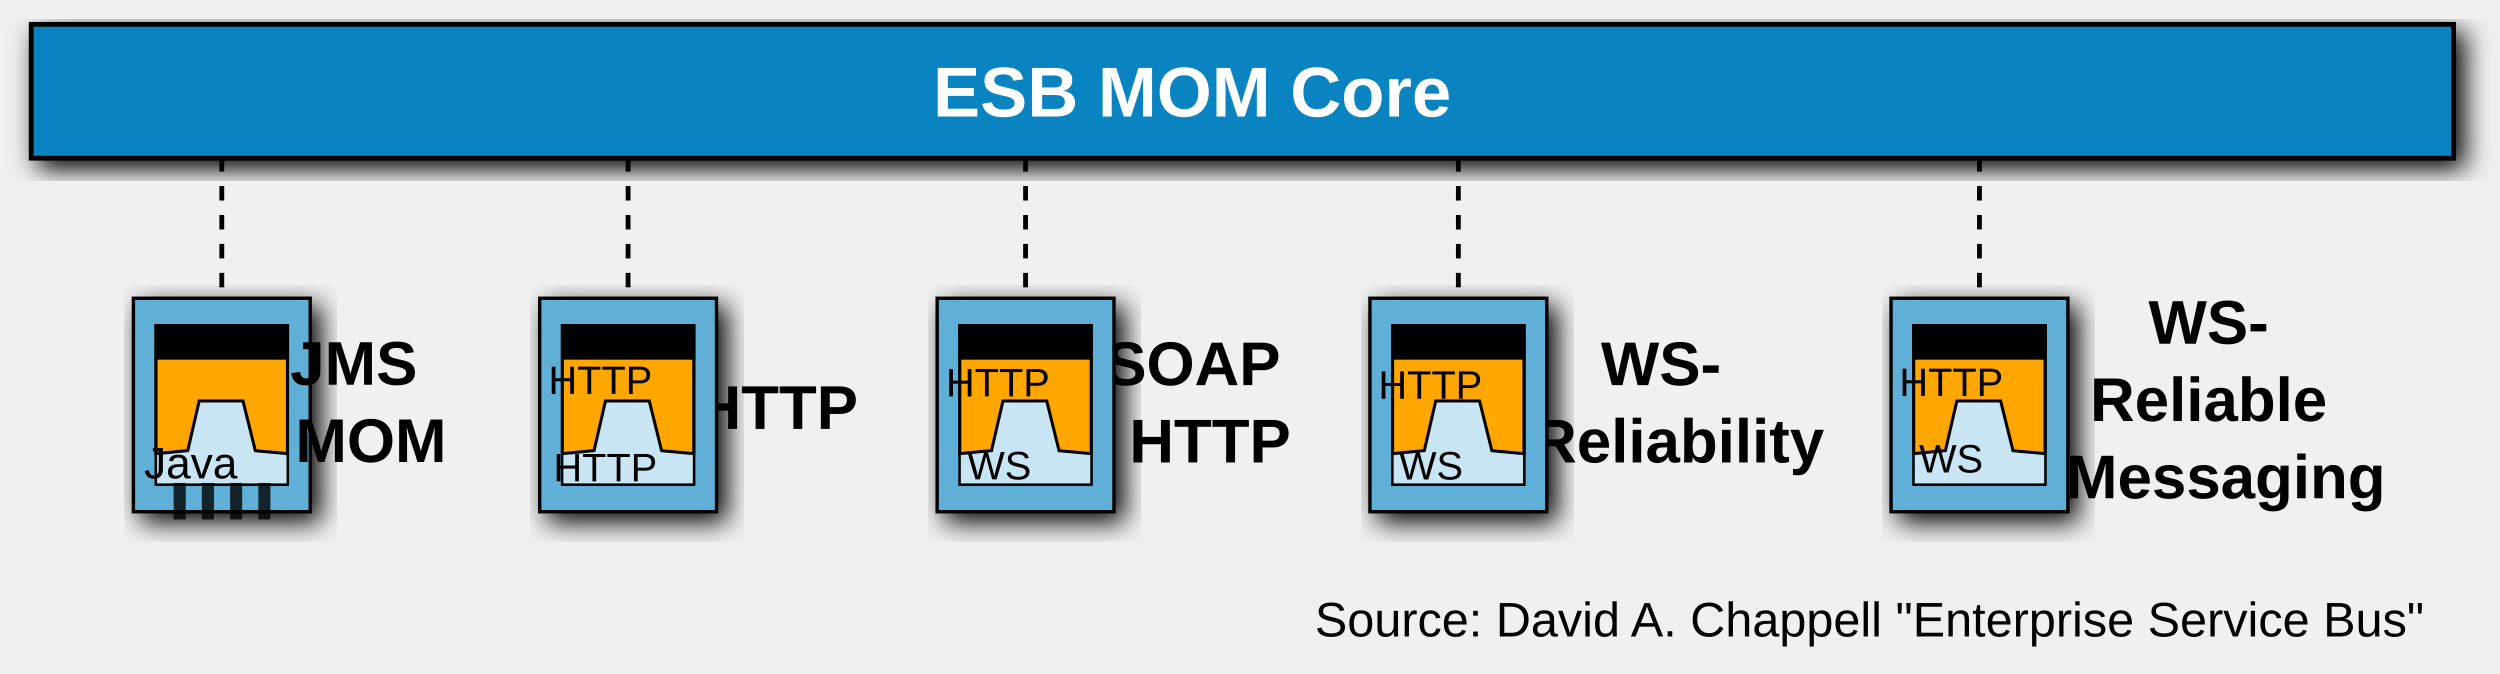
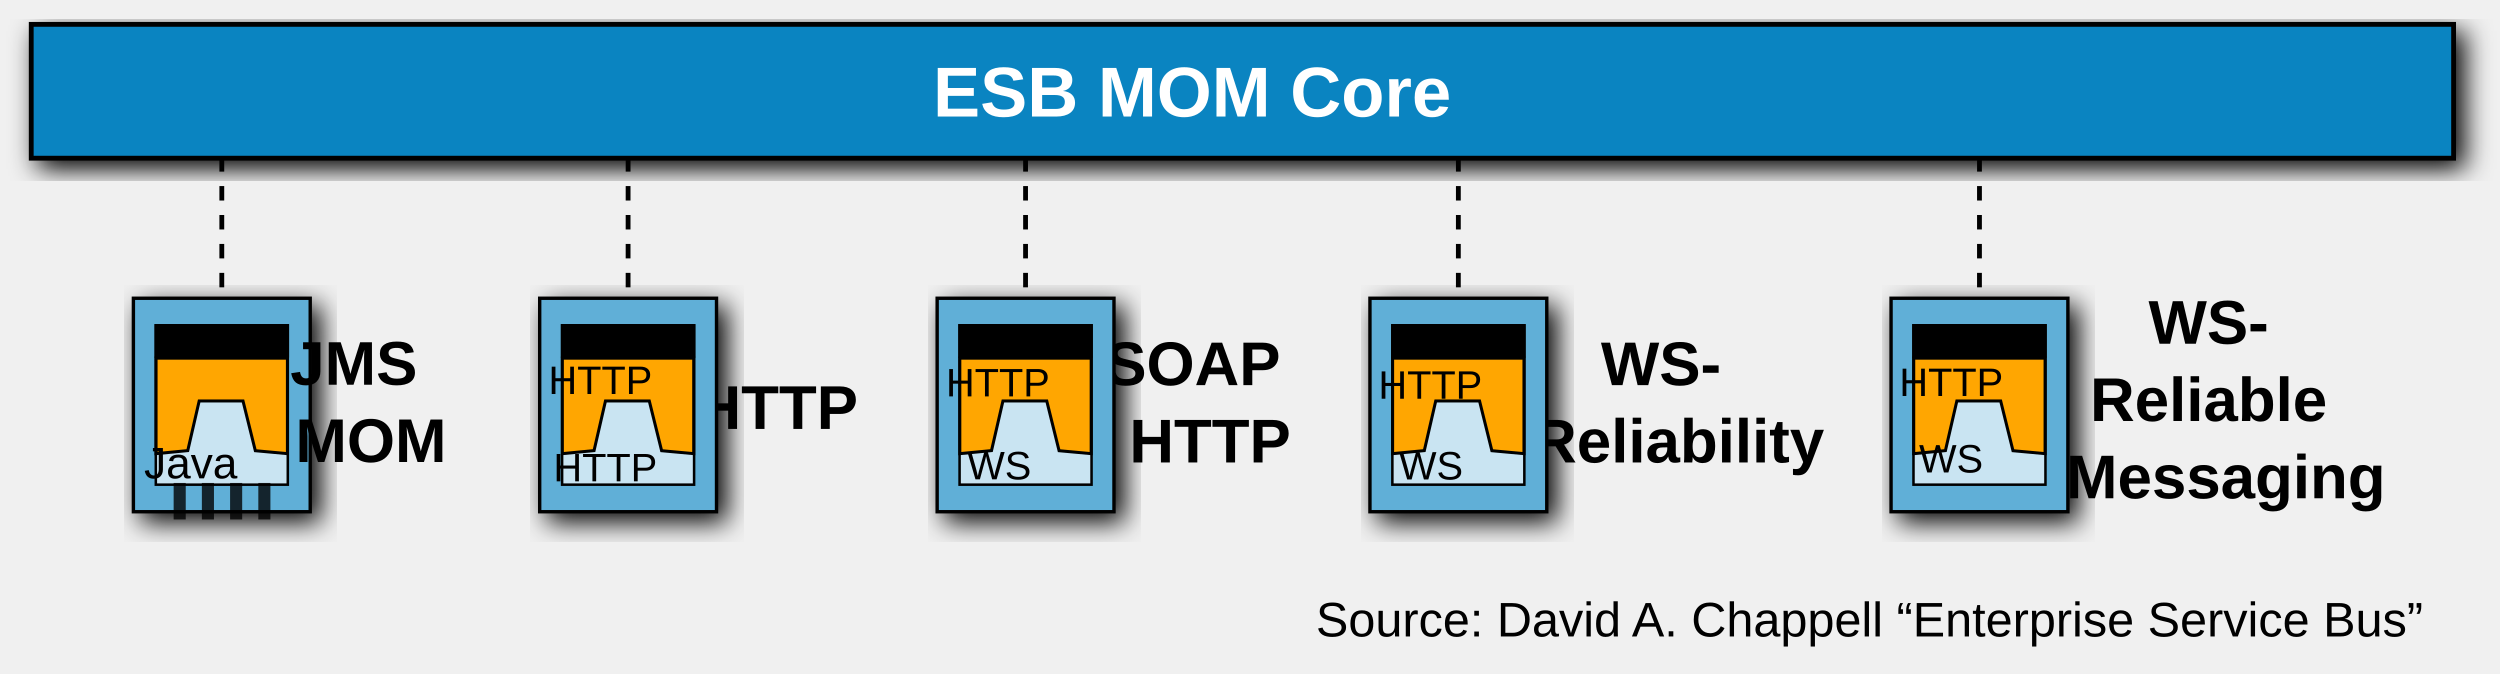
<svg xmlns="http://www.w3.org/2000/svg" width="566.092" height="152.521" id="svg25117" version="1.1">
  <defs id="defs25119">
    <filter id="filter26069" color-interpolation-filters="sRGB">
      <feGaussianBlur id="feGaussianBlur26071" stdDeviation="3" />
    </filter>
    <filter id="filter26073" color-interpolation-filters="sRGB">
      <feGaussianBlur id="feGaussianBlur26075" stdDeviation="3" />
    </filter>
    <filter id="filter26077" color-interpolation-filters="sRGB">
      <feGaussianBlur id="feGaussianBlur26079" stdDeviation="3" />
    </filter>
    <filter id="filter26081" color-interpolation-filters="sRGB">
      <feGaussianBlur id="feGaussianBlur26083" stdDeviation="3" />
    </filter>
    <filter id="filter26085" color-interpolation-filters="sRGB">
      <feGaussianBlur id="feGaussianBlur26087" stdDeviation="3" />
    </filter>
    <filter id="filter26089" color-interpolation-filters="sRGB">
      <feGaussianBlur id="feGaussianBlur26091" stdDeviation="3" />
    </filter>
  </defs>
  <g id="layer1" transform="translate(-73.73971,-446.8162)">
    <rect style="color:#000000;fill:#000000;fill-opacity:1;fill-rule:nonzero;stroke:#000000;stroke-width:0.767;stroke-linecap:butt;stroke-linejoin:miter;stroke-miterlimit:4;stroke-opacity:1;stroke-dasharray:none;stroke-dashoffset:0;marker:none;visibility:visible;display:inline;overflow:visible;filter:url(#filter26069);enable-background:accumulate" id="rect26057" width="40.038" height="48.339" x="105.946" y="516.352" />
    <rect y="516.352" x="197.946" height="48.339" width="40.038" id="rect26059" style="color:#000000;fill:#000000;fill-opacity:1;fill-rule:nonzero;stroke:#000000;stroke-width:0.767;stroke-linecap:butt;stroke-linejoin:miter;stroke-miterlimit:4;stroke-opacity:1;stroke-dasharray:none;stroke-dashoffset:0;marker:none;visibility:visible;display:inline;overflow:visible;filter:url(#filter26073);enable-background:accumulate" />
    <rect style="color:#000000;fill:#000000;fill-opacity:1;fill-rule:nonzero;stroke:#000000;stroke-width:0.767;stroke-linecap:butt;stroke-linejoin:miter;stroke-miterlimit:4;stroke-opacity:1;stroke-dasharray:none;stroke-dashoffset:0;marker:none;visibility:visible;display:inline;overflow:visible;filter:url(#filter26077);enable-background:accumulate" id="rect26061" width="40.038" height="48.339" x="287.946" y="516.352" />
    <rect y="516.352" x="385.946" height="48.339" width="40.038" id="rect26063" style="color:#000000;fill:#000000;fill-opacity:1;fill-rule:nonzero;stroke:#000000;stroke-width:0.767;stroke-linecap:butt;stroke-linejoin:miter;stroke-miterlimit:4;stroke-opacity:1;stroke-dasharray:none;stroke-dashoffset:0;marker:none;visibility:visible;display:inline;overflow:visible;filter:url(#filter26081);enable-background:accumulate" />
    <rect style="color:#000000;fill:#000000;fill-opacity:1;fill-rule:nonzero;stroke:#000000;stroke-width:0.767;stroke-linecap:butt;stroke-linejoin:miter;stroke-miterlimit:4;stroke-opacity:1;stroke-dasharray:none;stroke-dashoffset:0;marker:none;visibility:visible;display:inline;overflow:visible;filter:url(#filter26085);enable-background:accumulate" id="rect26065" width="40.038" height="48.339" x="503.946" y="516.352" />
    <rect y="454.332" x="82.812" height="30.305" width="548.513" id="rect26067" style="color:#000000;fill:#000000;fill-opacity:1;fill-rule:nonzero;stroke:#000000;stroke-width:1.092;stroke-linecap:butt;stroke-linejoin:miter;stroke-miterlimit:4;stroke-opacity:1;stroke-dasharray:none;stroke-dashoffset:0;marker:none;visibility:visible;display:inline;overflow:visible;filter:url(#filter26089);enable-background:accumulate" />
    <path id="path26043" d="m 215.968,462.738 c -0.002,21.126 -0.005,42.252 -0.007,63.377" style="fill:none;stroke:#000000;stroke-width:1.092;stroke-linecap:butt;stroke-linejoin:miter;stroke-miterlimit:4;stroke-opacity:1;stroke-dasharray:3.276, 3.276;stroke-dashoffset:0;display:inline" />
    <path style="fill:none;stroke:#000000;stroke-width:1.092;stroke-linecap:butt;stroke-linejoin:miter;stroke-miterlimit:4;stroke-opacity:1;stroke-dasharray:3.276, 3.276;stroke-dashoffset:0;display:inline" d="m 305.968,462.738 c -0.002,21.126 -0.005,42.252 -0.007,63.377" id="path26045" />
    <path id="path26047" d="m 403.968,462.738 c -0.002,21.126 -0.005,42.252 -0.007,63.377" style="fill:none;stroke:#000000;stroke-width:1.092;stroke-linecap:butt;stroke-linejoin:miter;stroke-miterlimit:4;stroke-opacity:1;stroke-dasharray:3.276, 3.276;stroke-dashoffset:0;display:inline" />
    <path style="fill:none;stroke:#000000;stroke-width:1.092;stroke-linecap:butt;stroke-linejoin:miter;stroke-miterlimit:4;stroke-opacity:1;stroke-dasharray:3.276, 3.276;stroke-dashoffset:0;display:inline" d="m 521.968,462.738 c -0.002,21.126 -0.005,42.252 -0.007,63.377" id="path26049" />
    <path style="fill:none;stroke:#000000;stroke-width:1.092;stroke-linecap:butt;stroke-linejoin:miter;stroke-miterlimit:4;stroke-opacity:1;stroke-dasharray:3.276, 3.276;stroke-dashoffset:0;display:inline" d="m 123.968,462.738 c -0.002,21.126 -0.005,42.252 -0.007,63.377" id="path3954-7-6" />
    <rect y="514.352" x="103.946" height="48.339" width="40.038" id="rect22633-7" style="color:#000000;fill:#60afd7;fill-opacity:1;fill-rule:nonzero;stroke:#000000;stroke-width:0.767;stroke-linecap:butt;stroke-linejoin:miter;stroke-miterlimit:4;stroke-opacity:1;stroke-dasharray:none;stroke-dashoffset:0;marker:none;visibility:visible;display:inline;overflow:visible;enable-background:accumulate" />
    <rect style="color:#000000;fill:#c9e4f2;fill-opacity:1;fill-rule:nonzero;stroke:#000000;stroke-width:0.573;stroke-linecap:butt;stroke-linejoin:miter;stroke-miterlimit:4;stroke-opacity:1;stroke-dasharray:none;stroke-dashoffset:0;marker:none;visibility:visible;display:inline;overflow:visible;enable-background:accumulate" id="rect22635-1" width="29.886" height="36.082" x="109.022" y="520.481" />
    <rect y="520.533" x="109.074" height="6.924" width="29.781" id="rect22637-7" style="color:#000000;fill:#000000;fill-opacity:1;fill-rule:nonzero;stroke:#000000;stroke-width:0.678;stroke-linecap:butt;stroke-linejoin:miter;stroke-miterlimit:4;stroke-opacity:1;stroke-dasharray:none;stroke-dashoffset:0;marker:none;visibility:visible;display:inline;overflow:visible;enable-background:accumulate" />
    <rect y="556.686" x="113.57" height="7.243" width="1.716" id="rect22639-2" style="opacity:0.79;color:#000000;fill:#000000;fill-opacity:1;fill-rule:nonzero;stroke:#000000;stroke-width:1.023;stroke-linecap:butt;stroke-linejoin:miter;stroke-miterlimit:4;stroke-opacity:1;stroke-dasharray:none;stroke-dashoffset:0;marker:none;visibility:visible;display:inline;overflow:visible;enable-background:accumulate" />
    <path id="path22647-6" d="m 109.077,527.922 29.745,0 0,21.617 -7.267,-0.667 -2.793,-11.263 -9.919,1.1e-4 -2.589,11.239 -7.177,0.692 0,-21.617 z" style="color:#000000;fill:#ffa601;fill-opacity:1;fill-rule:nonzero;stroke:#000000;stroke-width:0.685;stroke-linecap:butt;stroke-linejoin:miter;stroke-miterlimit:4;stroke-opacity:1;stroke-dashoffset:0;marker:none;visibility:visible;display:inline;overflow:visible;enable-background:accumulate" />
    <rect style="opacity:0.79;color:#000000;fill:#000000;fill-opacity:1;fill-rule:nonzero;stroke:#000000;stroke-width:1.023;stroke-linecap:butt;stroke-linejoin:miter;stroke-miterlimit:4;stroke-opacity:1;stroke-dasharray:none;stroke-dashoffset:0;marker:none;visibility:visible;display:inline;overflow:visible;enable-background:accumulate" id="rect25307" width="1.716" height="7.243" x="132.743" y="556.686" />
    <rect y="556.686" x="119.961" height="7.243" width="1.716" id="rect25309" style="opacity:0.79;color:#000000;fill:#000000;fill-opacity:1;fill-rule:nonzero;stroke:#000000;stroke-width:1.023;stroke-linecap:butt;stroke-linejoin:miter;stroke-miterlimit:4;stroke-opacity:1;stroke-dasharray:none;stroke-dashoffset:0;marker:none;visibility:visible;display:inline;overflow:visible;enable-background:accumulate" />
    <rect style="opacity:0.79;color:#000000;fill:#000000;fill-opacity:1;fill-rule:nonzero;stroke:#000000;stroke-width:1.023;stroke-linecap:butt;stroke-linejoin:miter;stroke-miterlimit:4;stroke-opacity:1;stroke-dasharray:none;stroke-dashoffset:0;marker:none;visibility:visible;display:inline;overflow:visible;enable-background:accumulate" id="rect25311" width="1.716" height="7.243" x="126.352" y="556.686" />
    <text xml:space="preserve" style="font-size:14px;font-style:normal;font-variant:normal;font-weight:bold;font-stretch:normal;text-align:center;text-anchor:middle;fill:#000000;fill-opacity:1;stroke:none;font-family:Arial;-inkscape-font-specification:Bitstream Vera Sans Bold" x="167.462" y="533.934" id="text25329">
      <tspan x="167.462" y="533.934" id="tspan25337">JMS</tspan>
      <tspan x="167.462" y="551.434" id="tspan25339">MOM</tspan>
    </text>
    <text id="text25372" y="543.934" x="259.462" style="font-size:14px;font-style:normal;font-variant:normal;font-weight:bold;font-stretch:normal;text-align:center;text-anchor:middle;fill:#000000;fill-opacity:1;stroke:none;font-family:Arial;-inkscape-font-specification:Bitstream Vera Sans Bold" xml:space="preserve">
      <tspan id="tspan25378" y="543.934" x="259.462">HTTP</tspan>
    </text>
    <text xml:space="preserve" style="font-size:14px;font-style:normal;font-variant:normal;font-weight:bold;font-stretch:normal;text-align:center;text-anchor:middle;fill:#000000;fill-opacity:1;stroke:none;font-family:Arial;-inkscape-font-specification:Bitstream Vera Sans Bold" x="357.462" y="534.031" id="text25392">
      <tspan x="357.462" y="534.031" id="tspan25394">SOAP</tspan>
      <tspan x="357.462" y="551.531" id="tspan25396">HTTP</tspan>
    </text>
    <text id="text25408" y="534.031" x="463.462" style="font-size:14px;font-style:normal;font-variant:normal;font-weight:bold;font-stretch:normal;text-align:center;text-anchor:middle;fill:#000000;fill-opacity:1;stroke:none;font-family:Arial;-inkscape-font-specification:Bitstream Vera Sans Bold" xml:space="preserve">
      <tspan id="tspan25410" y="534.031" x="463.462">WS-</tspan>
      <tspan id="tspan25412" y="551.531" x="463.462">Reliability</tspan>
    </text>
    <text xml:space="preserve" style="font-size:14px;font-style:normal;font-variant:normal;font-weight:bold;font-stretch:normal;text-align:center;text-anchor:middle;fill:#000000;fill-opacity:1;stroke:none;font-family:Arial;-inkscape-font-specification:Bitstream Vera Sans Bold" x="587.462" y="524.645" id="text25422">
      <tspan x="587.462" y="524.645" id="tspan25424">WS-</tspan>
      <tspan x="587.462" y="542.145" id="tspan25426">Reliable</tspan>
      <tspan x="587.462" y="559.645" id="tspan25504">Messaging</tspan>
    </text>
    <rect style="color:#000000;fill:#60afd7;fill-opacity:1;fill-rule:nonzero;stroke:#000000;stroke-width:0.767;stroke-linecap:butt;stroke-linejoin:miter;stroke-miterlimit:4;stroke-opacity:1;stroke-dasharray:none;stroke-dashoffset:0;marker:none;visibility:visible;display:inline;overflow:visible;enable-background:accumulate" id="rect25428" width="40.038" height="48.339" x="195.946" y="514.352" />
    <rect y="520.481" x="201.022" height="36.082" width="29.886" id="rect25430" style="color:#000000;fill:#c9e4f2;fill-opacity:1;fill-rule:nonzero;stroke:#000000;stroke-width:0.573;stroke-linecap:butt;stroke-linejoin:miter;stroke-miterlimit:4;stroke-opacity:1;stroke-dasharray:none;stroke-dashoffset:0;marker:none;visibility:visible;display:inline;overflow:visible;enable-background:accumulate" />
    <rect style="color:#000000;fill:#000000;fill-opacity:1;fill-rule:nonzero;stroke:#000000;stroke-width:0.678;stroke-linecap:butt;stroke-linejoin:miter;stroke-miterlimit:4;stroke-opacity:1;stroke-dasharray:none;stroke-dashoffset:0;marker:none;visibility:visible;display:inline;overflow:visible;enable-background:accumulate" id="rect25432" width="29.781" height="6.924" x="201.074" y="520.533" />
    <path style="color:#000000;fill:#ffa601;fill-opacity:1;fill-rule:nonzero;stroke:#000000;stroke-width:0.685;stroke-linecap:butt;stroke-linejoin:miter;stroke-miterlimit:4;stroke-opacity:1;stroke-dashoffset:0;marker:none;visibility:visible;display:inline;overflow:visible;enable-background:accumulate" d="m 201.077,527.922 29.745,0 0,21.617 -7.267,-0.667 -2.793,-11.263 -9.919,1.1e-4 -2.589,11.239 -7.177,0.692 0,-21.617 z" id="path25436" />
    <rect y="514.352" x="285.946" height="48.339" width="40.038" id="rect25444" style="color:#000000;fill:#60afd7;fill-opacity:1;fill-rule:nonzero;stroke:#000000;stroke-width:0.767;stroke-linecap:butt;stroke-linejoin:miter;stroke-miterlimit:4;stroke-opacity:1;stroke-dasharray:none;stroke-dashoffset:0;marker:none;visibility:visible;display:inline;overflow:visible;enable-background:accumulate" />
    <rect style="color:#000000;fill:#c9e4f2;fill-opacity:1;fill-rule:nonzero;stroke:#000000;stroke-width:0.573;stroke-linecap:butt;stroke-linejoin:miter;stroke-miterlimit:4;stroke-opacity:1;stroke-dasharray:none;stroke-dashoffset:0;marker:none;visibility:visible;display:inline;overflow:visible;enable-background:accumulate" id="rect25446" width="29.886" height="36.082" x="291.022" y="520.481" />
    <rect y="520.533" x="291.074" height="6.924" width="29.781" id="rect25448" style="color:#000000;fill:#000000;fill-opacity:1;fill-rule:nonzero;stroke:#000000;stroke-width:0.678;stroke-linecap:butt;stroke-linejoin:miter;stroke-miterlimit:4;stroke-opacity:1;stroke-dasharray:none;stroke-dashoffset:0;marker:none;visibility:visible;display:inline;overflow:visible;enable-background:accumulate" />
    <path id="path25452" d="m 291.077,527.922 29.745,0 0,21.617 -7.267,-0.667 -2.793,-11.263 -9.919,1.1e-4 -2.589,11.239 -7.177,0.692 0,-21.617 z" style="color:#000000;fill:#ffa601;fill-opacity:1;fill-rule:nonzero;stroke:#000000;stroke-width:0.685;stroke-linecap:butt;stroke-linejoin:miter;stroke-miterlimit:4;stroke-opacity:1;stroke-dashoffset:0;marker:none;visibility:visible;display:inline;overflow:visible;enable-background:accumulate" />
    <rect style="color:#000000;fill:#60afd7;fill-opacity:1;fill-rule:nonzero;stroke:#000000;stroke-width:0.767;stroke-linecap:butt;stroke-linejoin:miter;stroke-miterlimit:4;stroke-opacity:1;stroke-dasharray:none;stroke-dashoffset:0;marker:none;visibility:visible;display:inline;overflow:visible;enable-background:accumulate" id="rect25480" width="40.038" height="48.339" x="383.946" y="514.352" />
    <rect y="520.481" x="389.022" height="36.082" width="29.886" id="rect25482" style="color:#000000;fill:#c9e4f2;fill-opacity:1;fill-rule:nonzero;stroke:#000000;stroke-width:0.573;stroke-linecap:butt;stroke-linejoin:miter;stroke-miterlimit:4;stroke-opacity:1;stroke-dasharray:none;stroke-dashoffset:0;marker:none;visibility:visible;display:inline;overflow:visible;enable-background:accumulate" />
    <rect style="color:#000000;fill:#000000;fill-opacity:1;fill-rule:nonzero;stroke:#000000;stroke-width:0.678;stroke-linecap:butt;stroke-linejoin:miter;stroke-miterlimit:4;stroke-opacity:1;stroke-dasharray:none;stroke-dashoffset:0;marker:none;visibility:visible;display:inline;overflow:visible;enable-background:accumulate" id="rect25484" width="29.781" height="6.924" x="389.074" y="520.533" />
    <path style="color:#000000;fill:#ffa601;fill-opacity:1;fill-rule:nonzero;stroke:#000000;stroke-width:0.685;stroke-linecap:butt;stroke-linejoin:miter;stroke-miterlimit:4;stroke-opacity:1;stroke-dashoffset:0;marker:none;visibility:visible;display:inline;overflow:visible;enable-background:accumulate" d="m 389.077,527.922 29.745,0 0,21.617 -7.267,-0.667 -2.793,-11.263 -9.919,1.1e-4 -2.589,11.239 -7.177,0.692 0,-21.617 z" id="path25488" />
    <rect y="514.352" x="501.946" height="48.339" width="40.038" id="rect25496" style="color:#000000;fill:#60afd7;fill-opacity:1;fill-rule:nonzero;stroke:#000000;stroke-width:0.767;stroke-linecap:butt;stroke-linejoin:miter;stroke-miterlimit:4;stroke-opacity:1;stroke-dasharray:none;stroke-dashoffset:0;marker:none;visibility:visible;display:inline;overflow:visible;enable-background:accumulate" />
    <rect style="color:#000000;fill:#c9e4f2;fill-opacity:1;fill-rule:nonzero;stroke:#000000;stroke-width:0.573;stroke-linecap:butt;stroke-linejoin:miter;stroke-miterlimit:4;stroke-opacity:1;stroke-dasharray:none;stroke-dashoffset:0;marker:none;visibility:visible;display:inline;overflow:visible;enable-background:accumulate" id="rect25498" width="29.886" height="36.082" x="507.022" y="520.481" />
    <rect y="520.533" x="507.074" height="6.924" width="29.781" id="rect25500" style="color:#000000;fill:#000000;fill-opacity:1;fill-rule:nonzero;stroke:#000000;stroke-width:0.678;stroke-linecap:butt;stroke-linejoin:miter;stroke-miterlimit:4;stroke-opacity:1;stroke-dasharray:none;stroke-dashoffset:0;marker:none;visibility:visible;display:inline;overflow:visible;enable-background:accumulate" />
    <path id="path25502" d="m 507.077,527.922 29.745,0 0,21.617 -7.267,-0.667 -2.793,-11.263 -9.919,1.1e-4 -2.589,11.239 -7.177,0.692 0,-21.617 z" style="color:#000000;fill:#ffa601;fill-opacity:1;fill-rule:nonzero;stroke:#000000;stroke-width:0.685;stroke-linecap:butt;stroke-linejoin:miter;stroke-miterlimit:4;stroke-opacity:1;stroke-dashoffset:0;marker:none;visibility:visible;display:inline;overflow:visible;enable-background:accumulate" />
    <rect style="color:#000000;fill:#0a84c1;fill-opacity:1;fill-rule:nonzero;stroke:#000000;stroke-width:1.092;stroke-linecap:butt;stroke-linejoin:miter;stroke-miterlimit:4;stroke-opacity:1;stroke-dasharray:none;stroke-dashoffset:0;marker:none;visibility:visible;display:inline;overflow:visible;enable-background:accumulate" id="rect25527" width="548.513" height="30.305" x="80.812" y="452.332" />
    <text xml:space="preserve" style="font-size:16px;font-style:normal;font-variant:normal;font-weight:bold;font-stretch:normal;text-align:center;text-anchor:middle;fill:#ffffff;fill-opacity:1;stroke:none;font-family:Arial;-inkscape-font-specification:Bitstream Vera Sans Bold" x="354.787" y="473.207" id="text26039">
      <tspan id="tspan26041" x="354.787" y="473.207">ESB MOM Core</tspan>
    </text>
    <text xml:space="preserve" style="font-size:11px;font-style:normal;font-variant:normal;font-weight:normal;font-stretch:normal;text-align:center;text-anchor:middle;fill:#000000;fill-opacity:1;stroke:none;font-family:Arial;-inkscape-font-specification:Arial" x="504.698" y="590.934" id="text26051">
-       <tspan id="tspan26053" x="504.698" y="590.934">Source: David A. Chappell "Enterprise Service Bus"</tspan>
+       <tspan id="tspan26053" x="504.698" y="590.934">Source: David A. Chappell “Enterprise Service Bus”</tspan>
    </text>
    <text xml:space="preserve" style="font-size:10px;font-style:normal;font-variant:normal;font-weight:normal;font-stretch:normal;text-align:center;text-anchor:middle;fill:#000000;fill-opacity:1;stroke:none;font-family:Arial;-inkscape-font-specification:Arial" x="123.871" y="555.136" id="text26093">
      <tspan id="tspan26095" x="123.871" y="555.136">Java</tspan>
    </text>
    <text xml:space="preserve" style="font-size:9;font-style:normal;font-variant:normal;font-weight:normal;font-stretch:normal;text-align:center;text-anchor:middle;fill:#000000;fill-opacity:1;stroke:none;font-family:Arial;-inkscape-font-specification:Arial" x="215.937" y="536.025" id="text26097">
      <tspan id="tspan26099" x="215.937" y="536.025">HTTP</tspan>
    </text>
    <text xml:space="preserve" style="font-size:9;font-style:normal;font-variant:normal;font-weight:normal;font-stretch:normal;text-align:center;text-anchor:middle;fill:#000000;fill-opacity:1;stroke:none;font-family:Arial;-inkscape-font-specification:Arial" x="217.06" y="555.804" id="text26101">
      <tspan id="tspan26103" x="217.06" y="555.804">HTTP</tspan>
    </text>
    <text xml:space="preserve" style="font-size:9;font-style:normal;font-variant:normal;font-weight:normal;font-stretch:normal;text-align:center;text-anchor:middle;fill:#000000;fill-opacity:1;stroke:none;font-family:Arial;-inkscape-font-specification:Arial" x="305.948" y="536.57" id="text26105">
      <tspan id="tspan26107" x="305.948" y="536.57">HTTP</tspan>
    </text>
    <text xml:space="preserve" style="font-size:9;font-style:normal;font-variant:normal;font-weight:normal;font-stretch:normal;text-align:center;text-anchor:middle;fill:#000000;fill-opacity:1;stroke:none;font-family:Arial;-inkscape-font-specification:Arial" x="306.264" y="555.36" id="text26109">
      <tspan id="tspan26111" x="306.264" y="555.36">WS</tspan>
    </text>
    <text xml:space="preserve" style="font-size:9;font-style:normal;font-variant:normal;font-weight:normal;font-stretch:normal;text-align:center;text-anchor:middle;fill:#000000;fill-opacity:1;stroke:none;font-family:Arial;-inkscape-font-specification:Arial" x="403.871" y="537.096" id="text26113">
      <tspan id="tspan26115" x="403.871" y="537.096">HTTP</tspan>
    </text>
    <text xml:space="preserve" style="font-size:9;font-style:normal;font-variant:normal;font-weight:normal;font-stretch:normal;text-align:center;text-anchor:middle;fill:#000000;fill-opacity:1;stroke:none;font-family:Arial;-inkscape-font-specification:Arial" x="404.025" y="555.38" id="text26117">
      <tspan id="tspan26119" x="404.025" y="555.38">WS</tspan>
    </text>
    <text xml:space="preserve" style="font-size:9;font-style:normal;font-variant:normal;font-weight:normal;font-stretch:normal;text-align:center;text-anchor:middle;fill:#000000;fill-opacity:1;stroke:none;font-family:Arial;-inkscape-font-specification:Arial" x="521.829" y="536.489" id="text26121">
      <tspan id="tspan26123" x="521.829" y="536.489">HTTP</tspan>
    </text>
    <text xml:space="preserve" style="font-size:9;font-style:normal;font-variant:normal;font-weight:normal;font-stretch:normal;text-align:center;text-anchor:middle;fill:#000000;fill-opacity:1;stroke:none;font-family:Arial;-inkscape-font-specification:Arial" x="521.783" y="553.804" id="text26125">
      <tspan id="tspan26127" x="521.783" y="553.804">WS</tspan>
    </text>
  </g>
</svg>
